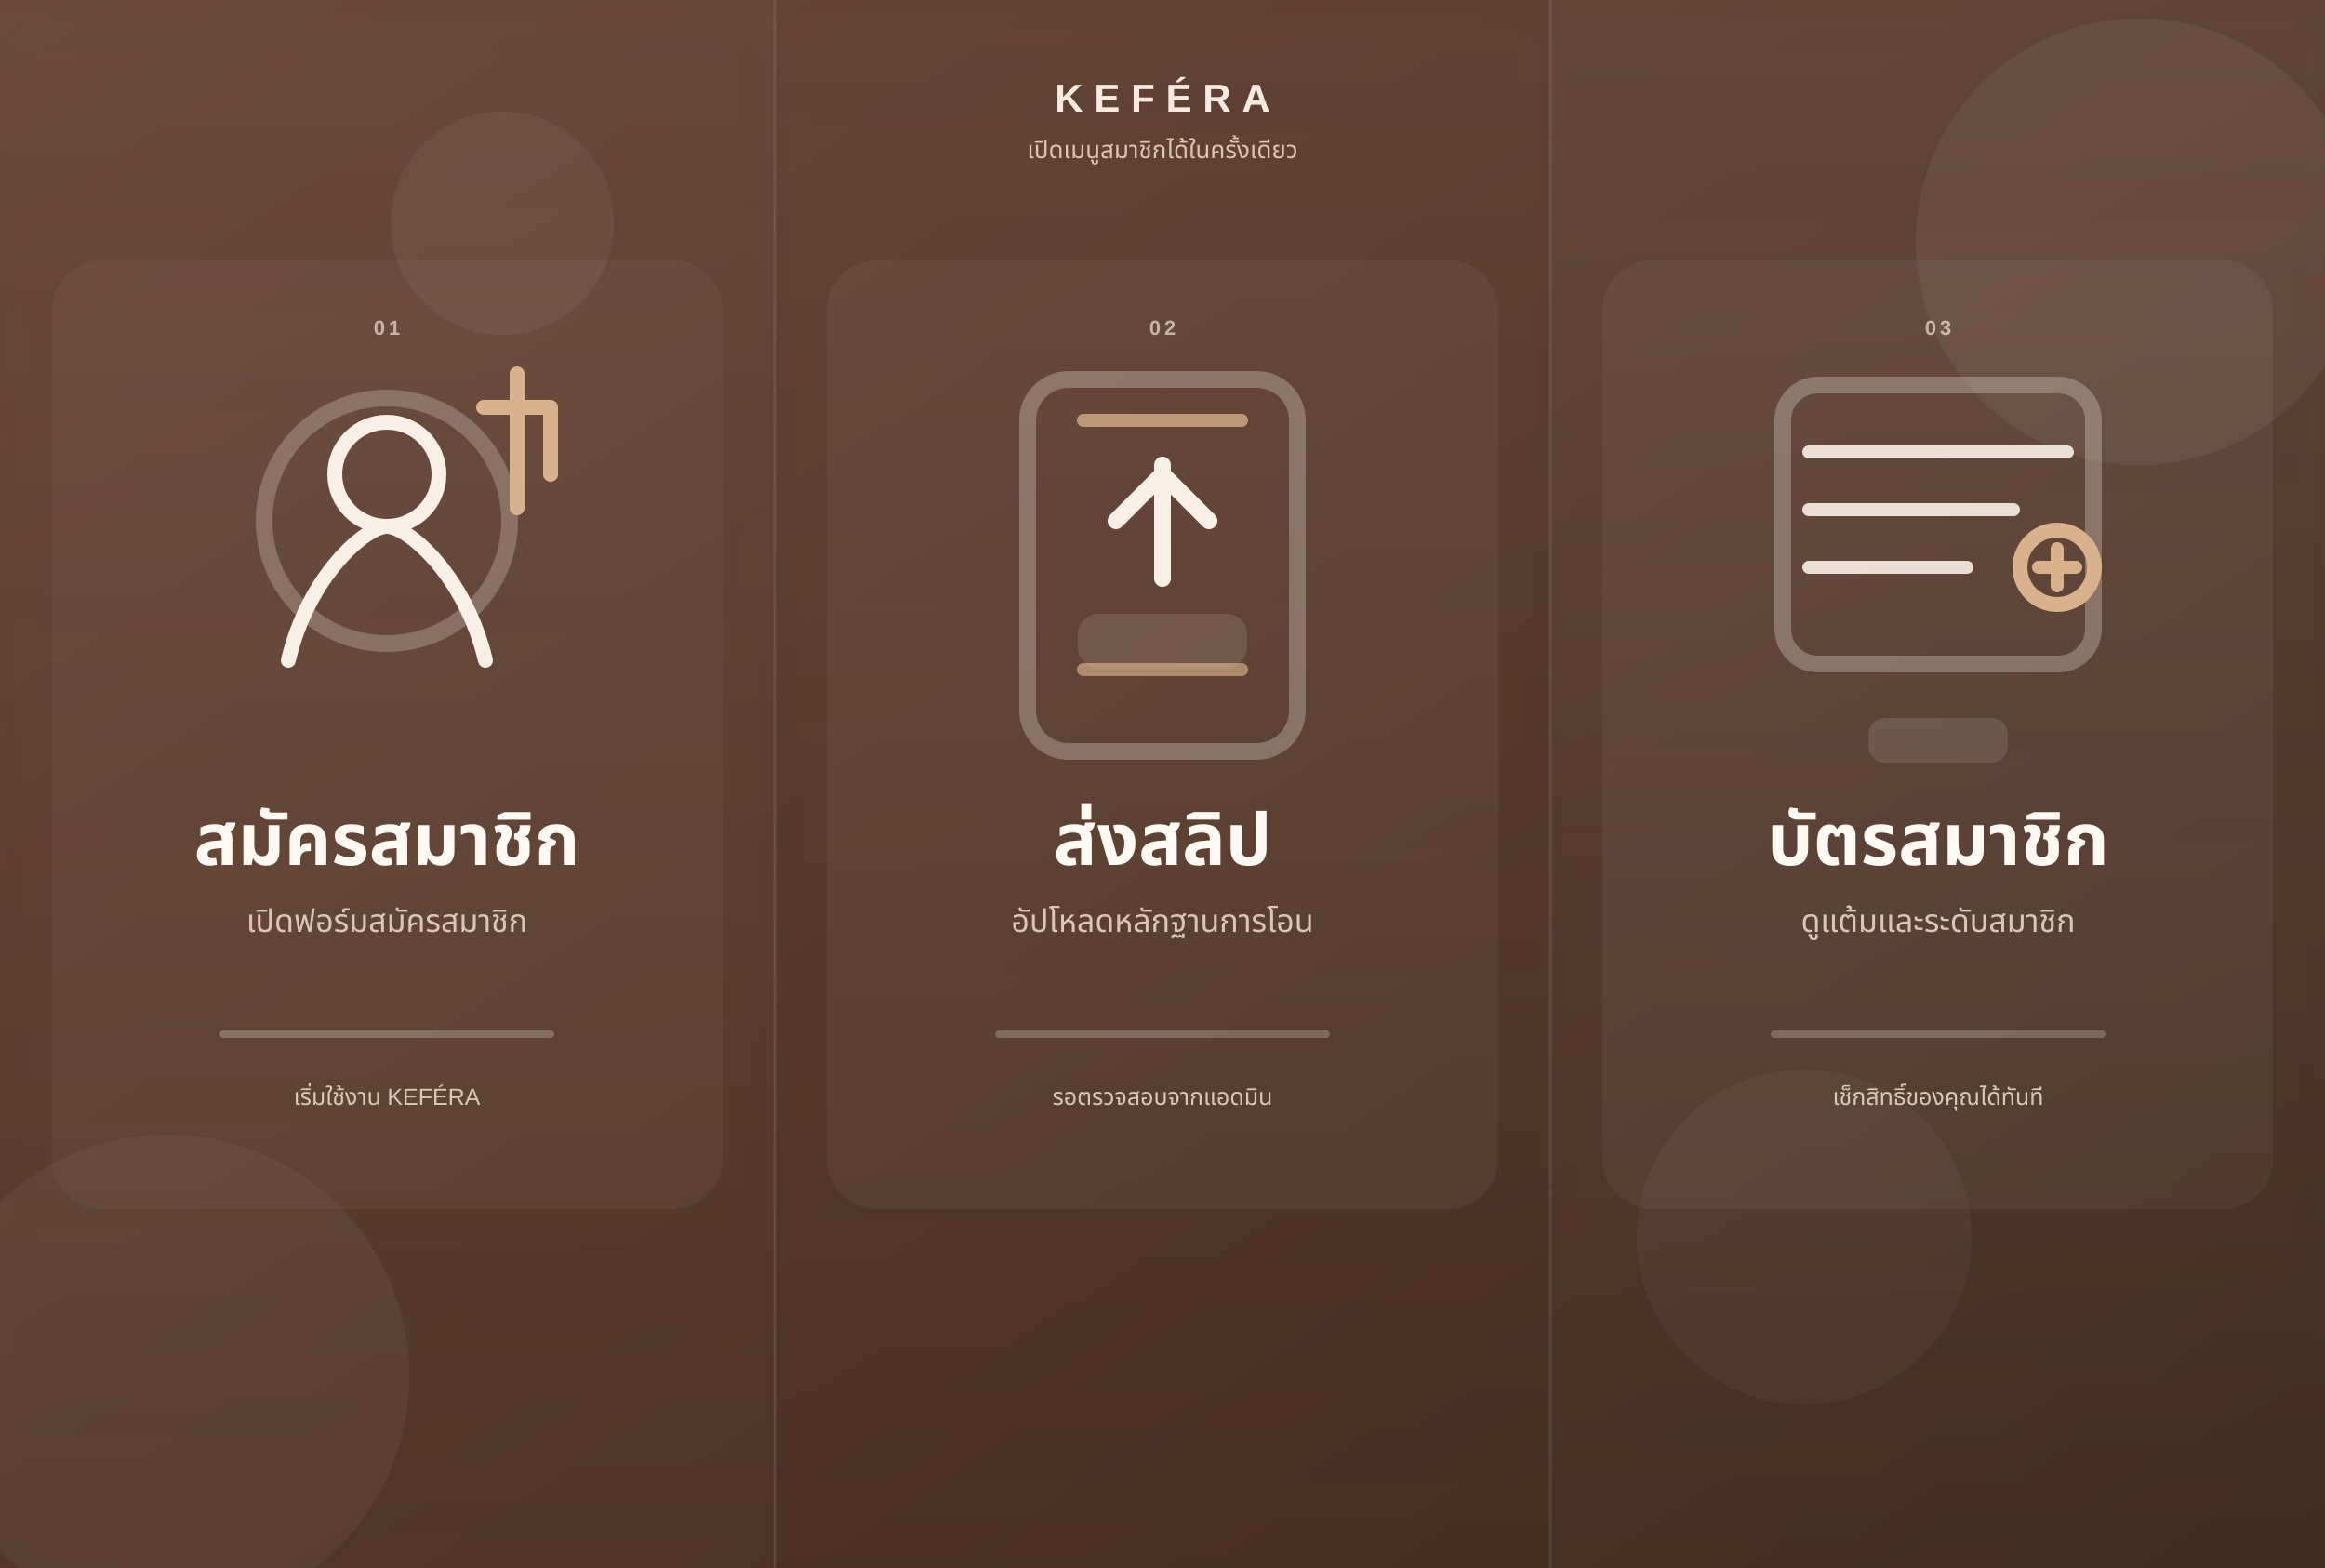
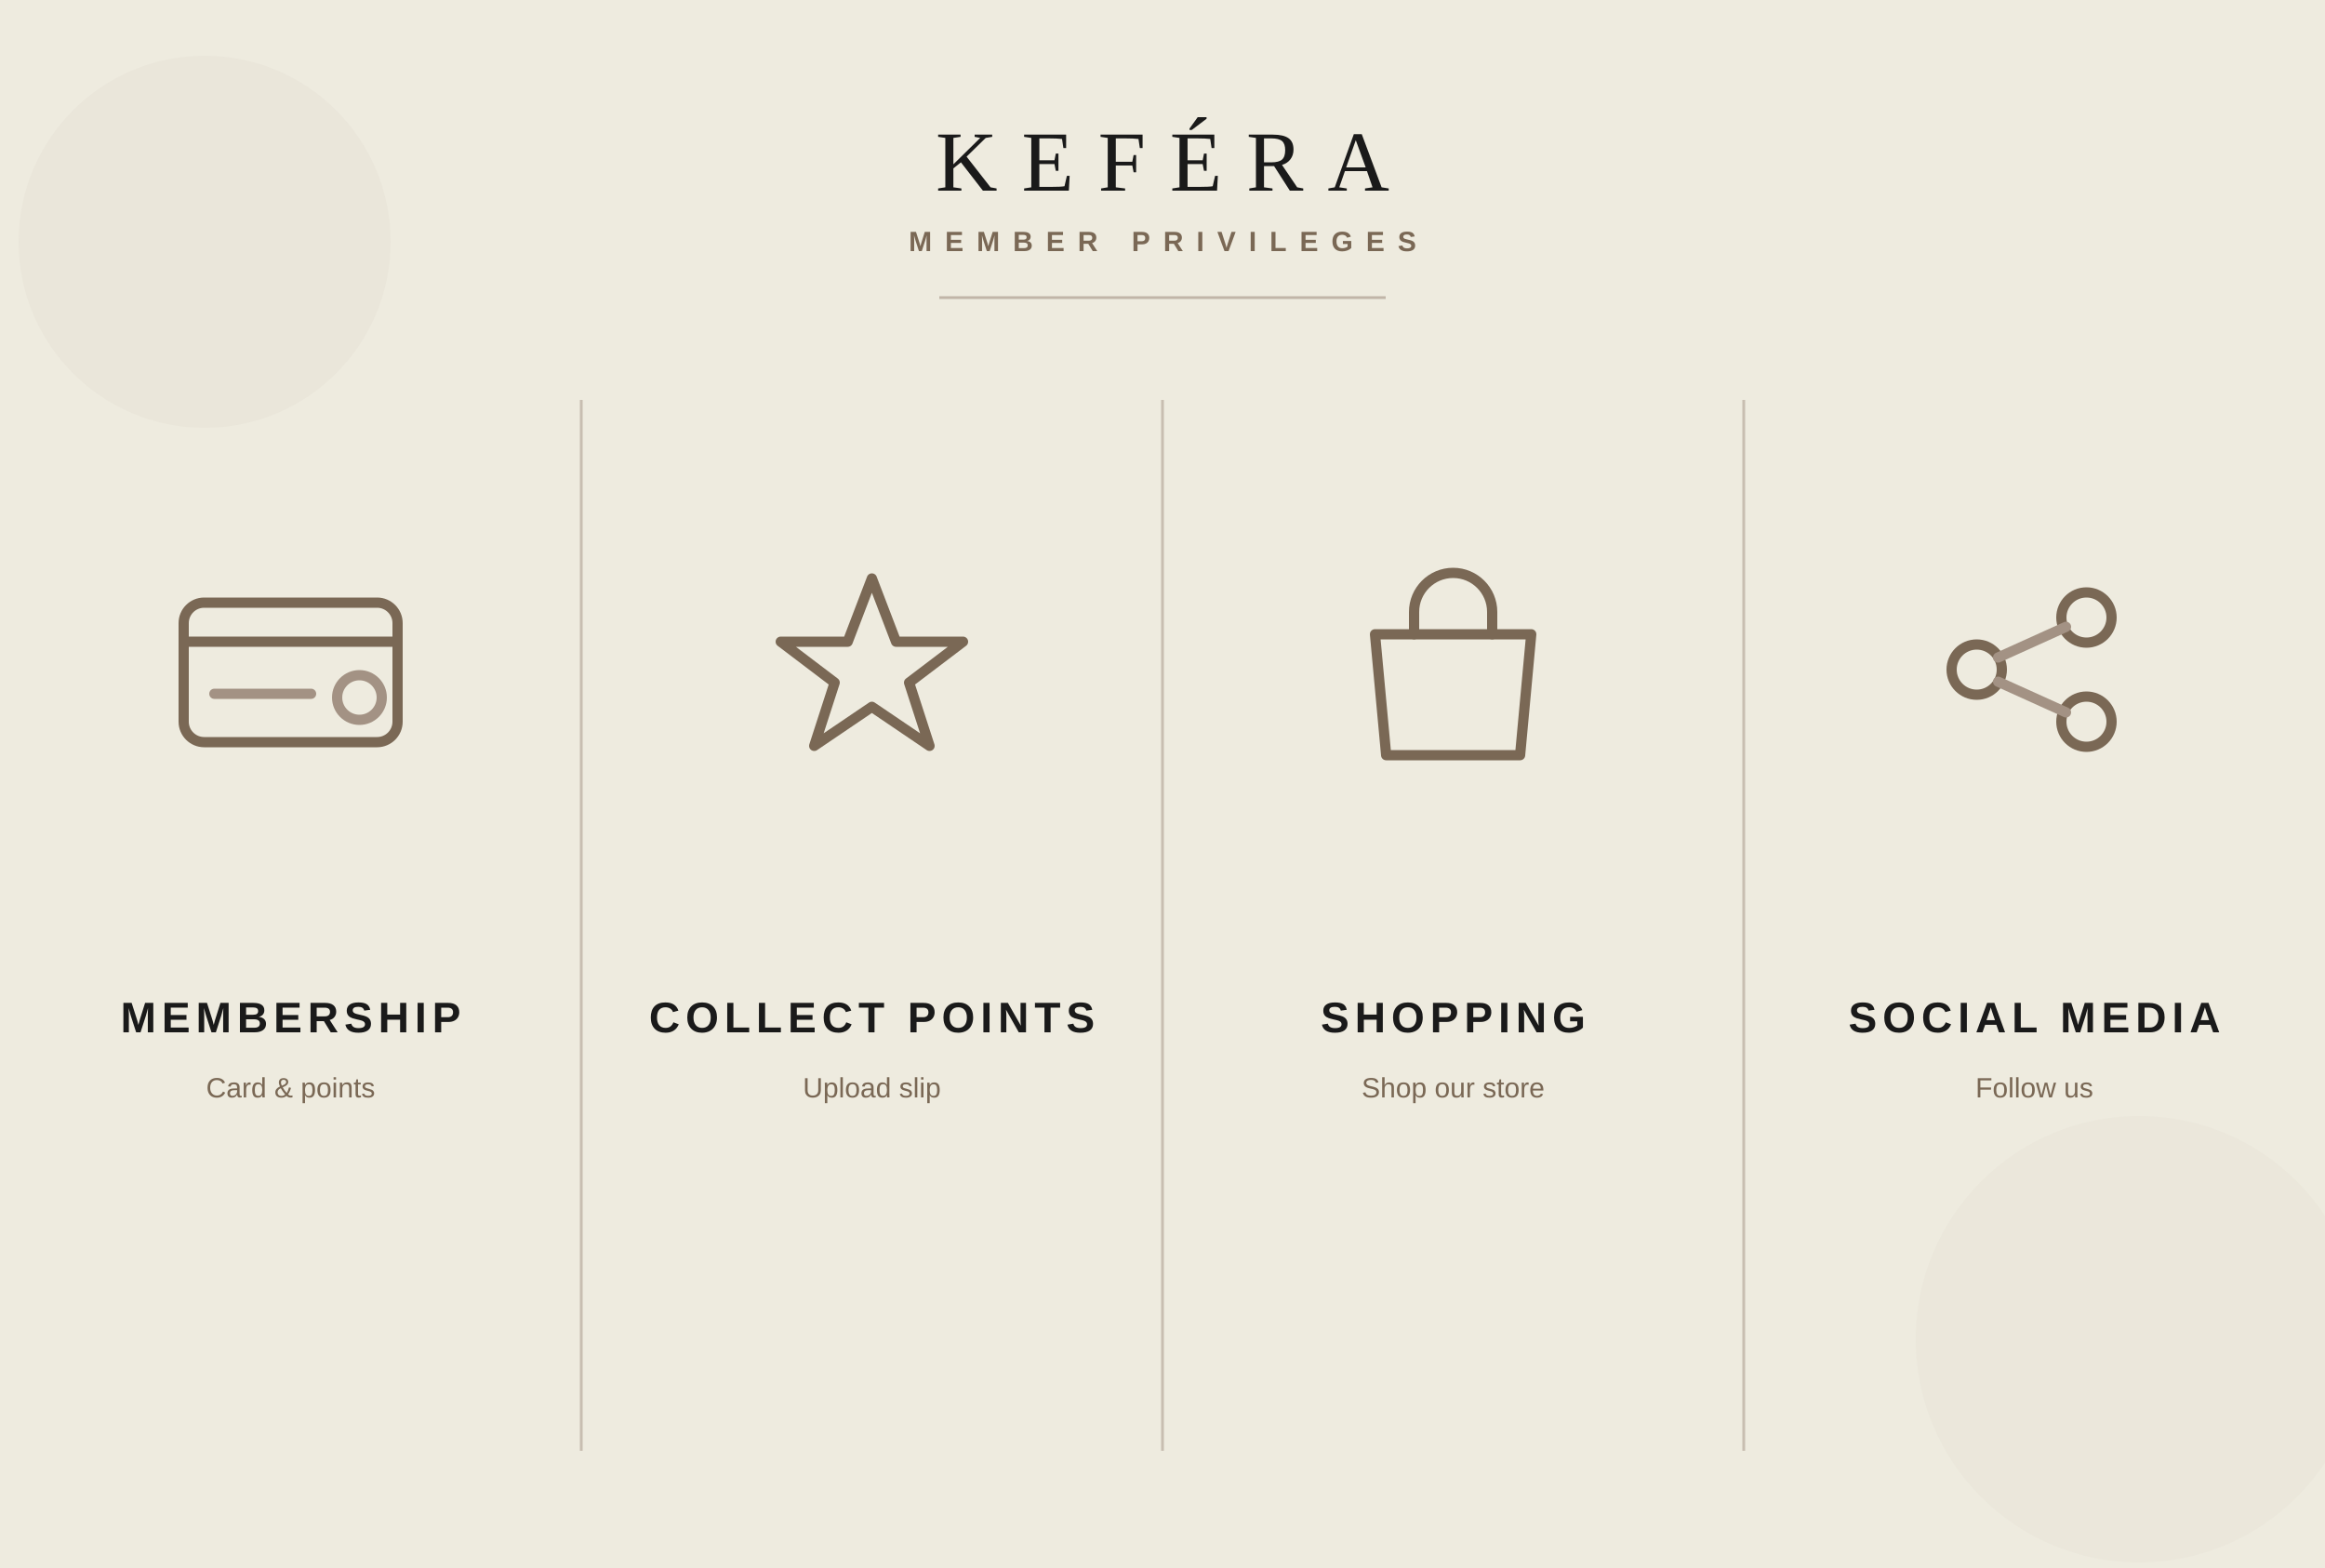
<svg xmlns="http://www.w3.org/2000/svg" width="2500" height="1686" viewBox="0 0 2500 1686">
-   <defs>
-     <linearGradient id="bg" x1="0" y1="0" x2="1" y2="1">
-       <stop offset="0%" stop-color="#5a3826" />
-       <stop offset="55%" stop-color="#4a2d1e" />
-       <stop offset="100%" stop-color="#3a2317" />
-     </linearGradient>
-     <linearGradient id="panelLeft" x1="0" y1="0" x2="0" y2="1">
-       <stop offset="0%" stop-color="#f8efe6" stop-opacity="0.10" />
-       <stop offset="100%" stop-color="#f8efe6" stop-opacity="0.04" />
-     </linearGradient>
-     <linearGradient id="panelCenter" x1="0" y1="0" x2="0" y2="1">
-       <stop offset="0%" stop-color="#f8efe6" stop-opacity="0.08" />
-       <stop offset="100%" stop-color="#f8efe6" stop-opacity="0.03" />
-     </linearGradient>
-     <linearGradient id="panelRight" x1="0" y1="0" x2="0" y2="1">
-       <stop offset="0%" stop-color="#f8efe6" stop-opacity="0.11" />
-       <stop offset="100%" stop-color="#f8efe6" stop-opacity="0.04" />
-     </linearGradient>
-     <filter id="softShadow" x="-10%" y="-10%" width="120%" height="120%">
-       <feDropShadow dx="0" dy="18" stdDeviation="22" flood-color="#000000" flood-opacity="0.18" />
-     </filter>
-     <style>
-       .brand {
-         font-family: "Noto Sans Thai", "Tahoma", "Arial", sans-serif;
-         font-weight: 700;
-         fill: #f8eadf;
-         letter-spacing: 0.28em;
-       }
-       .title {
-         font-family: "Noto Sans Thai", "Tahoma", "Arial", sans-serif;
-         font-weight: 700;
-         fill: #fff9f4;
-       }
-       .sub {
-         font-family: "Noto Sans Thai", "Tahoma", "Arial", sans-serif;
-         font-weight: 400;
-         fill: #edd7c4;
-         opacity: 0.88;
-       }
-       .label {
-         font-family: "Noto Sans Thai", "Tahoma", "Arial", sans-serif;
-         font-weight: 700;
-         fill: #f0dccb;
-         opacity: 0.72;
-         letter-spacing: 0.18em;
-       }
-     </style>
-   </defs>
-   <rect width="2500" height="1686" fill="url(#bg)" />
-   <circle cx="2300" cy="260" r="240" fill="#f8efe6" opacity="0.06" />
-   <circle cx="180" cy="1480" r="260" fill="#f8efe6" opacity="0.05" />
-   <circle cx="540" cy="240" r="120" fill="#f8efe6" opacity="0.05" />
-   <circle cx="1940" cy="1330" r="180" fill="#f8efe6" opacity="0.04" />
-   <rect x="0" y="0" width="833" height="1686" fill="url(#panelLeft)" filter="url(#softShadow)" />
-   <rect x="833" y="0" width="834" height="1686" fill="url(#panelCenter)" filter="url(#softShadow)" />
-   <rect x="1667" y="0" width="833" height="1686" fill="url(#panelRight)" filter="url(#softShadow)" />
-   <line x1="833" y1="0" x2="833" y2="1686" stroke="#ffffff18" stroke-width="3" />
-   <line x1="1667" y1="0" x2="1667" y2="1686" stroke="#ffffff18" stroke-width="3" />
-   <text x="1250" y="120" class="brand" font-size="42" text-anchor="middle">KEFÉRA</text>
-   <text x="1250" y="170" class="sub" font-size="26" text-anchor="middle">เปิดเมนูสมาชิกได้ในครั้งเดียว</text>
-   <g transform="translate(0 0)">
-     <rect x="56" y="280" width="721" height="1020" rx="54" fill="#f8efe6" opacity="0.04" stroke="#f8efe6" stroke-opacity="0.16" />
-     <text x="416" y="360" class="label" font-size="22" text-anchor="middle">01</text>
-     <circle cx="416" cy="560" r="132" fill="none" stroke="#f8efe6" stroke-opacity="0.25" stroke-width="18" />
-     <circle cx="416" cy="510" r="56" fill="none" stroke="#f8efe6" stroke-width="16" />
-     <path d="M310 710c22-92 84-144 106-144s84 52 106 144" fill="none" stroke="#f8efe6" stroke-width="16" stroke-linecap="round" />
-     <path d="M520 438h72v72M556 402v144" fill="none" stroke="#d8b28d" stroke-width="16" stroke-linecap="round" stroke-linejoin="round" />
-     <text x="416" y="930" class="title" font-size="78" text-anchor="middle">สมัครสมาชิก</text>
-     <text x="416" y="1002" class="sub" font-size="34" text-anchor="middle">เปิดฟอร์มสมัครสมาชิก</text>
-     <path d="M240 1112h352" stroke="#f8efe6" stroke-opacity="0.25" stroke-width="8" stroke-linecap="round" />
-     <text x="416" y="1188" class="sub" font-size="25" text-anchor="middle">เริ่มใช้งาน KEFÉRA</text>
+   <rect width="2500" height="1686" fill="#eeebdf" />
+   <circle cx="220" cy="260" r="200" fill="#a39284" opacity="0.06" />
+   <circle cx="2300" cy="1440" r="240" fill="#a39284" opacity="0.05" />
+   <text x="1250" y="205" text-anchor="middle" font-family="Cormorant Garamond, Georgia, 'Times New Roman', serif" font-weight="500" font-size="92" letter-spacing="26" fill="#1a1a1a">KEFÉRA</text>
+   <text x="1250" y="270" text-anchor="middle" font-family="'Helvetica Neue', Arial, sans-serif" font-weight="600" font-size="30" letter-spacing="14" fill="#7a6855">MEMBER PRIVILEGES</text>
+   <line x1="1010" y1="320" x2="1490" y2="320" stroke="#a39284" stroke-opacity="0.6" stroke-width="3" />
+   <line x1="625" y1="430" x2="625" y2="1560" stroke="#a39284" stroke-opacity="0.5" stroke-width="3" />
+   <line x1="1250" y1="430" x2="1250" y2="1560" stroke="#a39284" stroke-opacity="0.5" stroke-width="3" />
+   <line x1="1875" y1="430" x2="1875" y2="1560" stroke="#a39284" stroke-opacity="0.5" stroke-width="3" />
+   <g transform="translate(312.5 720)">
+     <rect x="-115" y="-72" width="230" height="150" rx="22" fill="none" stroke="#7a6855" stroke-width="11" />
+     <line x1="-115" y1="-30" x2="115" y2="-30" stroke="#7a6855" stroke-width="11" />
+     <line x1="-82" y1="26" x2="22" y2="26" stroke="#a39284" stroke-width="11" stroke-linecap="round" />
+     <circle cx="74" cy="30" r="24" fill="none" stroke="#a39284" stroke-width="11" />
  </g>
-   <g transform="translate(833 0)">
-     <rect x="56" y="280" width="722" height="1020" rx="54" fill="#f8efe6" opacity="0.05" stroke="#f8efe6" stroke-opacity="0.16" />
-     <text x="417" y="360" class="label" font-size="22" text-anchor="middle">02</text>
-     <rect x="272" y="408" width="290" height="400" rx="44" fill="none" stroke="#f8efe6" stroke-opacity="0.28" stroke-width="18" />
-     <path d="M417 500v122" fill="none" stroke="#f8efe6" stroke-width="18" stroke-linecap="round" />
-     <path d="M367 560l50-50 50 50" fill="none" stroke="#f8efe6" stroke-width="18" stroke-linecap="round" stroke-linejoin="round" />
-     <rect x="326" y="660" width="182" height="58" rx="22" fill="#f8efe6" opacity="0.12" />
-     <path d="M332 452h170" stroke="#d8b28d" stroke-opacity="0.75" stroke-width="14" stroke-linecap="round" />
-     <path d="M332 720h170" stroke="#d8b28d" stroke-opacity="0.65" stroke-width="14" stroke-linecap="round" />
-     <text x="417" y="930" class="title" font-size="78" text-anchor="middle">ส่งสลิป</text>
-     <text x="417" y="1002" class="sub" font-size="34" text-anchor="middle">อัปโหลดหลักฐานการโอน</text>
-     <path d="M241 1112h352" stroke="#f8efe6" stroke-opacity="0.25" stroke-width="8" stroke-linecap="round" />
-     <text x="417" y="1188" class="sub" font-size="25" text-anchor="middle">รอตรวจสอบจากแอดมิน</text>
+   <text x="312.5" y="1110" text-anchor="middle" font-family="'Helvetica Neue', Arial, sans-serif" font-weight="600" font-size="46" letter-spacing="6" fill="#1a1a1a">MEMBERSHIP</text>
+   <text x="312.5" y="1180" text-anchor="middle" font-family="'Helvetica Neue', Arial, sans-serif" font-size="30" fill="#7a6855">Card &amp; points</text>
+   <g transform="translate(937.5 720)">
+     <path d="M0,-98 L26,-30 L98,-30 L40,14 L62,82 L0,40 L-62,82 L-40,14 L-98,-30 L-26,-30 Z" fill="none" stroke="#7a6855" stroke-width="11" stroke-linejoin="round" />
  </g>
-   <g transform="translate(1667 0)">
-     <rect x="56" y="280" width="721" height="1020" rx="54" fill="#f8efe6" opacity="0.05" stroke="#f8efe6" stroke-opacity="0.16" />
-     <text x="417" y="360" class="label" font-size="22" text-anchor="middle">03</text>
-     <rect x="250" y="414" width="334" height="300" rx="38" fill="none" stroke="#f8efe6" stroke-opacity="0.28" stroke-width="18" />
-     <path d="M278 486h278M278 548h220M278 610h170" stroke="#f8efe6" stroke-width="14" stroke-linecap="round" stroke-opacity="0.9" />
-     <circle cx="545" cy="610" r="40" fill="none" stroke="#d8b28d" stroke-width="16" />
-     <path d="M525 610h40M545 590v40" stroke="#d8b28d" stroke-width="14" stroke-linecap="round" />
-     <rect x="342" y="772" width="150" height="48" rx="18" fill="#f8efe6" opacity="0.12" />
-     <text x="417" y="930" class="title" font-size="78" text-anchor="middle">บัตรสมาชิก</text>
-     <text x="417" y="1002" class="sub" font-size="34" text-anchor="middle">ดูแต้มและระดับสมาชิก</text>
-     <path d="M241 1112h352" stroke="#f8efe6" stroke-opacity="0.25" stroke-width="8" stroke-linecap="round" />
-     <text x="417" y="1188" class="sub" font-size="25" text-anchor="middle">เช็กสิทธิ์ของคุณได้ทันที</text>
+   <text x="937.5" y="1110" text-anchor="middle" font-family="'Helvetica Neue', Arial, sans-serif" font-weight="600" font-size="46" letter-spacing="6" fill="#1a1a1a">COLLECT POINTS</text>
+   <text x="937.5" y="1180" text-anchor="middle" font-family="'Helvetica Neue', Arial, sans-serif" font-size="30" fill="#7a6855">Upload slip</text>
+   <g transform="translate(1562.5 720)">
+     <path d="M-84 -38 H84 L72 92 H-72 Z" fill="none" stroke="#7a6855" stroke-width="11" stroke-linejoin="round" />
+     <path d="M-42 -38 V-62 A42 42 0 0 1 42 -62 V-38" fill="none" stroke="#7a6855" stroke-width="11" stroke-linecap="round" />
  </g>
+   <text x="1562.5" y="1110" text-anchor="middle" font-family="'Helvetica Neue', Arial, sans-serif" font-weight="600" font-size="46" letter-spacing="6" fill="#1a1a1a">SHOPPING</text>
+   <text x="1562.5" y="1180" text-anchor="middle" font-family="'Helvetica Neue', Arial, sans-serif" font-size="30" fill="#7a6855">Shop our store</text>
+   <g transform="translate(2187.5 720)">
+     <circle cx="-62" cy="0" r="27" fill="none" stroke="#7a6855" stroke-width="11" />
+     <circle cx="56" cy="-56" r="27" fill="none" stroke="#7a6855" stroke-width="11" />
+     <circle cx="56" cy="56" r="27" fill="none" stroke="#7a6855" stroke-width="11" />
+     <line x1="-39" y1="-13" x2="34" y2="-46" stroke="#a39284" stroke-width="11" stroke-linecap="round" />
+     <line x1="-39" y1="13" x2="34" y2="46" stroke="#a39284" stroke-width="11" stroke-linecap="round" />
+   </g>
+   <text x="2187.5" y="1110" text-anchor="middle" font-family="'Helvetica Neue', Arial, sans-serif" font-weight="600" font-size="46" letter-spacing="6" fill="#1a1a1a">SOCIAL MEDIA</text>
+   <text x="2187.5" y="1180" text-anchor="middle" font-family="'Helvetica Neue', Arial, sans-serif" font-size="30" fill="#7a6855">Follow us</text>
</svg>
